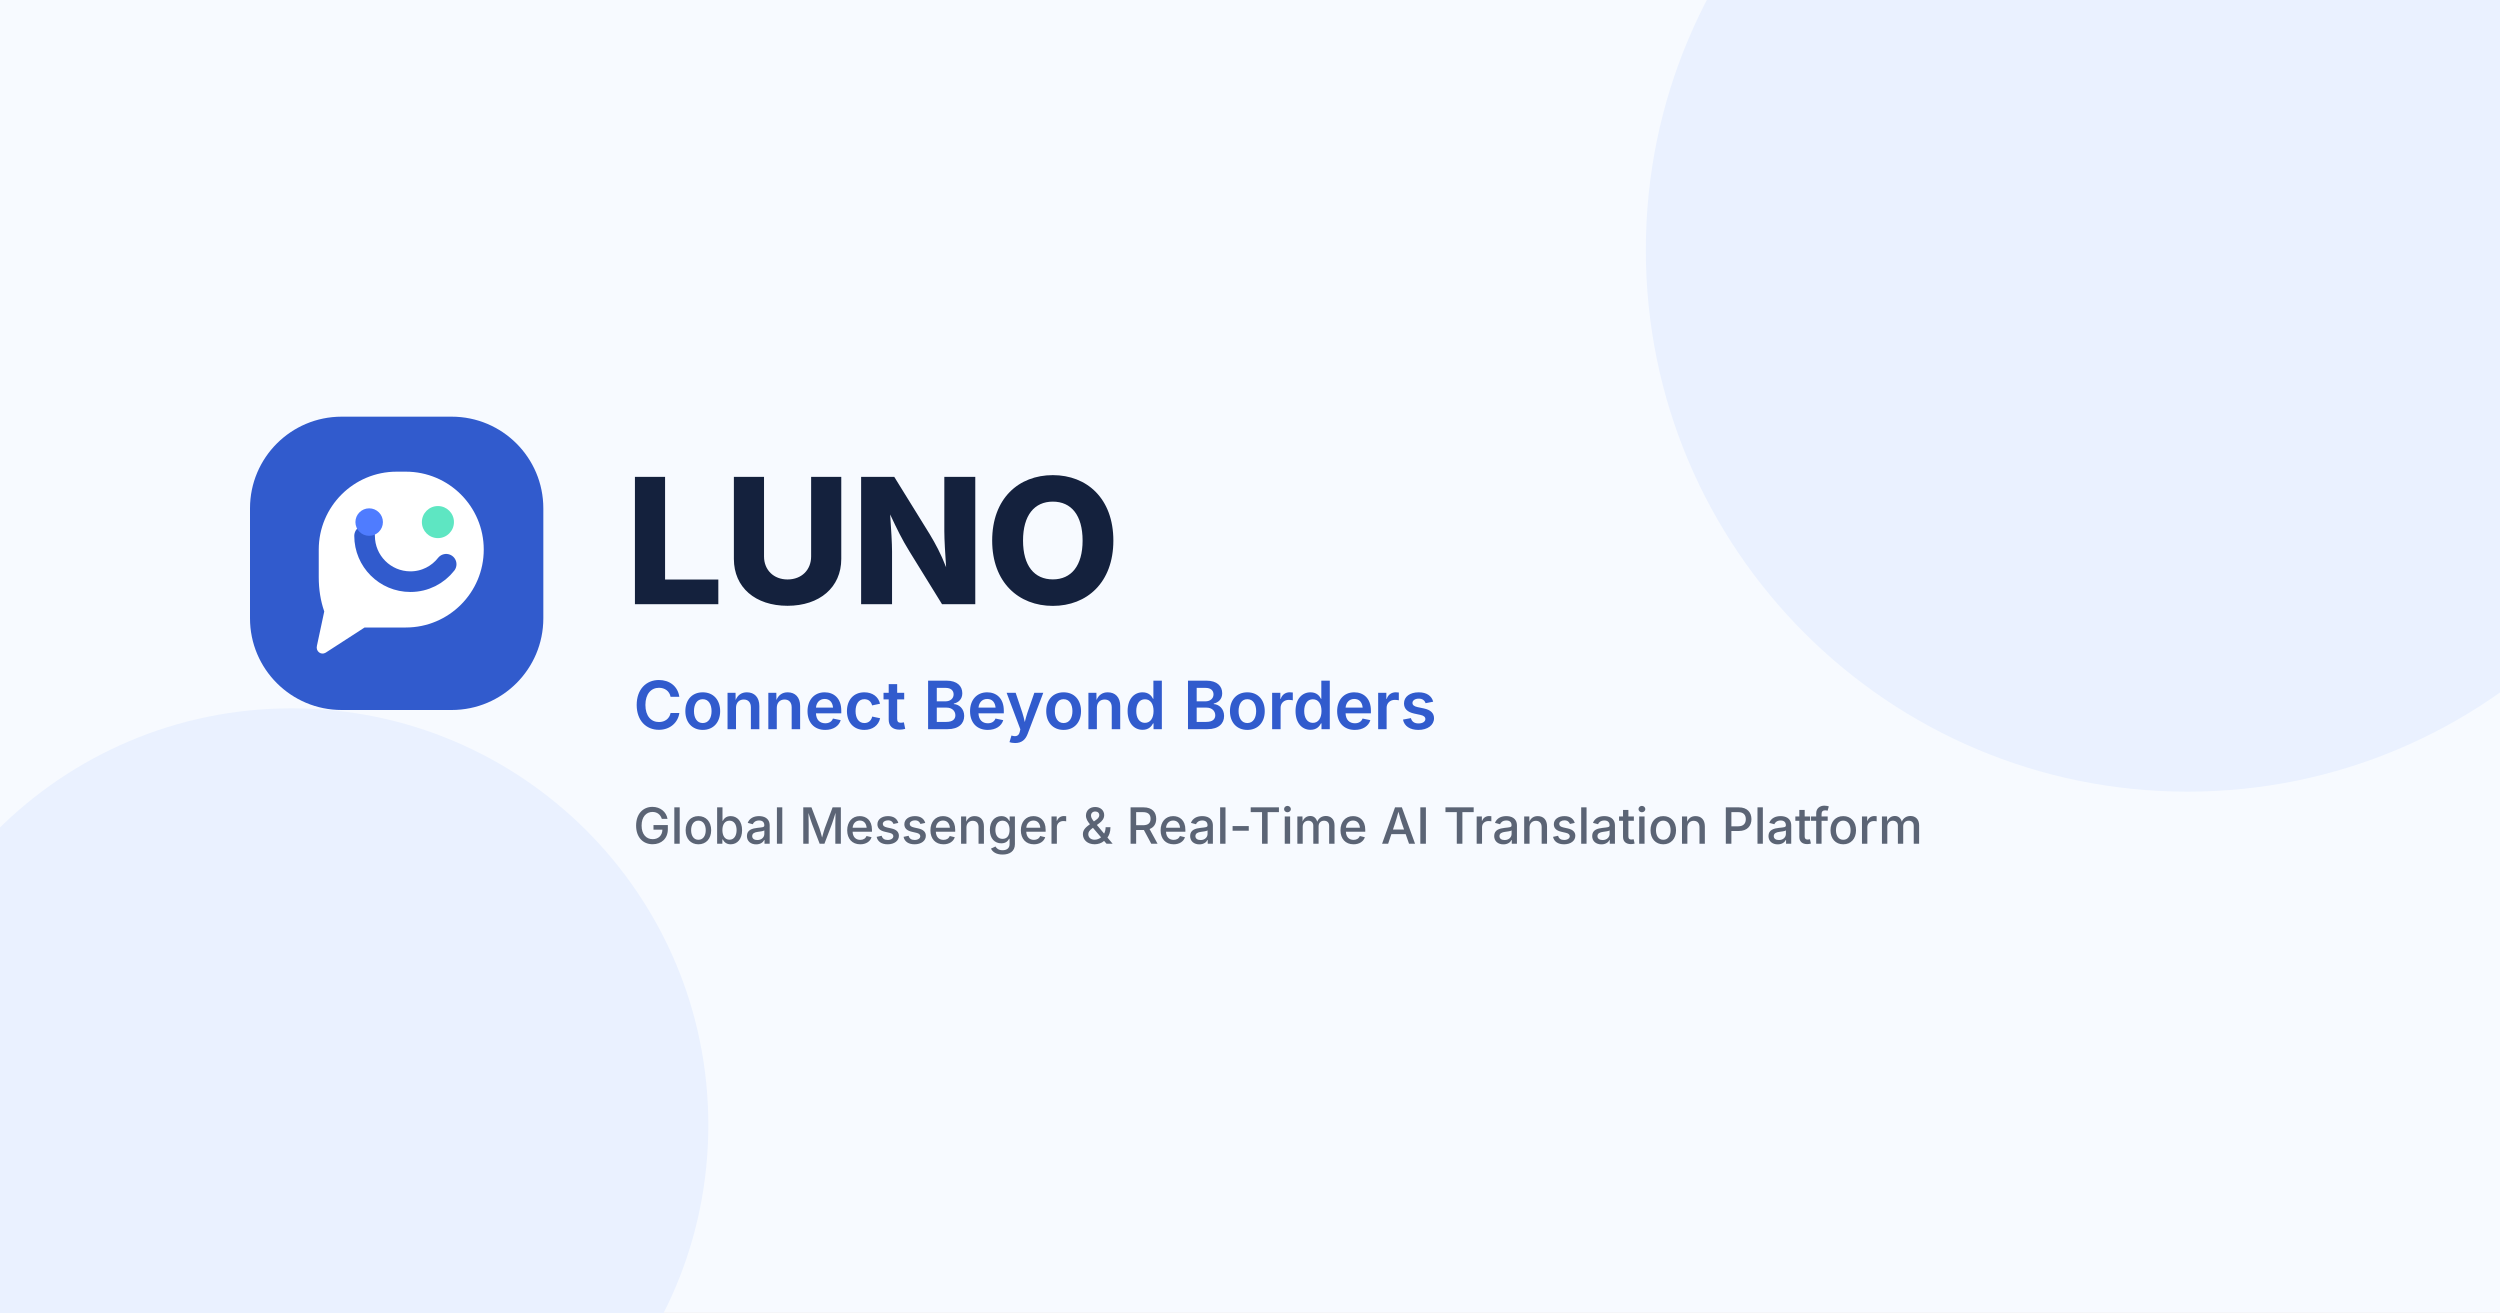
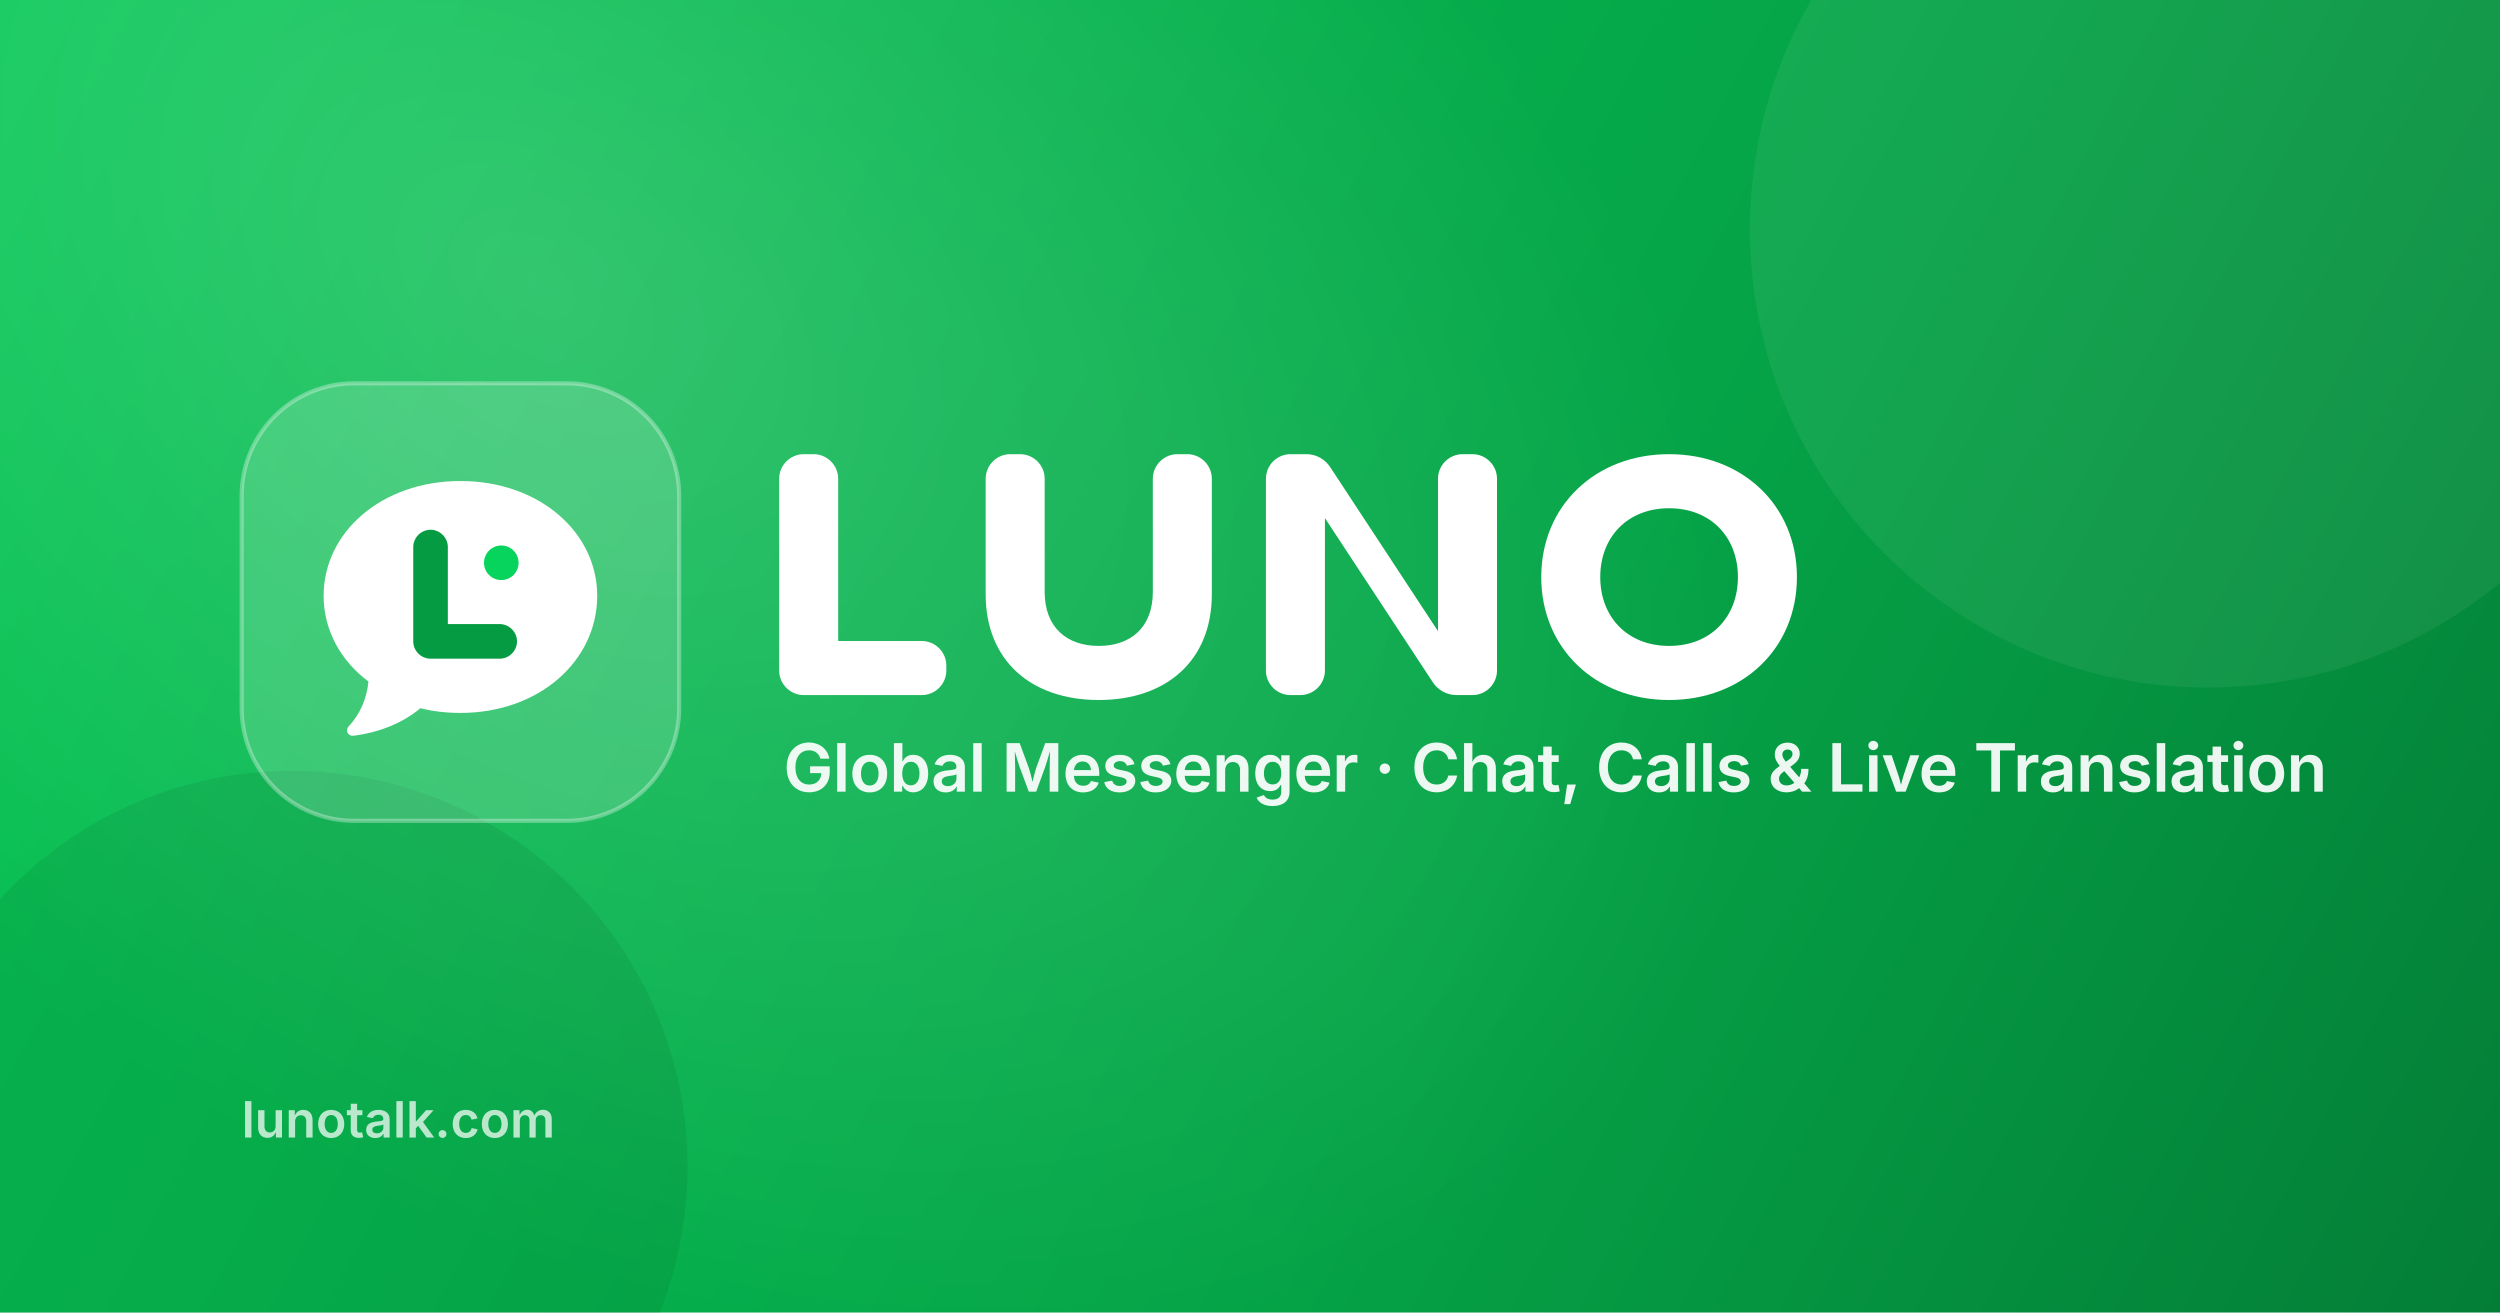
- <svg xmlns="http://www.w3.org/2000/svg" viewBox="0 0 1200 630" fill="none">
-   <rect width="1200" height="630" fill="#F7FAFF" />
-   <circle cx="1050" cy="120" r="260" fill="#EAF1FF" />
-   <circle cx="140" cy="540" r="200" fill="#EAF1FF" />
-   <g transform="translate(120, 200) scale(2.2)">
-     <rect width="64" height="64" rx="20" fill="#315BCD" />
-     <path d="M15 29C15 19.611 22.611 12 32 12H34C43.389 12 51 19.611 51 29C51 38.389 43.389 46 34 46H25L16.5 51.5C15.5 52.1 14.3 51.2 14.6 50L16.2 42.5C15.4 40.2 15 37.7 15 35V29Z" fill="#FFFFFF" />
-     <path d="M25 26C25 31.523 29.477 36 35 36C38.2 36 41 34.5 42.8 32.2" stroke="#315BCD" stroke-width="4.5" stroke-linecap="round" />
-     <circle cx="26" cy="23" r="3" fill="#4F7CFF" />
-     <circle cx="41" cy="23" r="3.5" fill="#5EE6C2" />
+ <svg xmlns="http://www.w3.org/2000/svg" width="1200" height="630" viewBox="0 0 1200 630" fill="none">
+   <defs>
+     <linearGradient id="ogBg" x1="0" y1="0" x2="1200" y2="630" gradientUnits="userSpaceOnUse">
+       <stop offset="0%" stop-color="#06C755" />
+       <stop offset="60%" stop-color="#05A447" />
+       <stop offset="100%" stop-color="#047E37" />
+     </linearGradient>
+     <radialGradient id="ogGlow" cx="0" cy="0" r="1" gradientUnits="userSpaceOnUse" gradientTransform="translate(260 140) rotate(35) scale(640 420)">
+       <stop offset="0%" stop-color="#FFFFFF" stop-opacity="0.18" />
+       <stop offset="100%" stop-color="#FFFFFF" stop-opacity="0" />
+     </radialGradient>
+   </defs>
+   <rect width="1200" height="630" fill="url(#ogBg)" />
+   <rect width="1200" height="630" fill="url(#ogGlow)" />
+   <circle cx="1060" cy="110" r="220" fill="#FFFFFF" fill-opacity="0.06" />
+   <circle cx="140" cy="560" r="190" fill="#000000" fill-opacity="0.07" />
+   <g transform="translate(116 184)">
+     <rect width="210" height="210" rx="54" fill="#FFFFFF" fill-opacity="0.16" stroke="#FFFFFF" stroke-opacity="0.32" stroke-width="2" />
+     <g transform="scale(0.4101562)">
+       <g transform="translate(20.48 20.48) scale(0.92)">
+         <path d="M256 102          C156 102 82 167 82 248          C82 292 104 331 139 357          C137 379 128 399 114 414          C109 419 113 427 120 426          C153 422 184 409 205 391          C221 395 238 397 256 397          C356 397 430 331 430 248          C430 167 356 102 256 102 Z" fill="#FFFFFF" />
+         <path d="M196 186          C196 174 206 164 218 164          C230 164 240 174 240 186          V284          H306          C318 284 328 294 328 306          C328 318 318 328 306 328          H218          C206 328 196 318 196 306          V186 Z" fill="#059B42" />
+         <circle cx="308" cy="206" r="22" fill="#07D45D" />
+       </g>
+     </g>
+     <g transform="translate(258 34) scale(1.18)" fill="#FFFFFF">
+       <path d="M0 10 C0 4.5 4.5 0 10 0 H14 C19.5 0 24 4.5 24 10 V76 H58 C63.5 76 68 80.5 68 86 V88 C68 93.5 63.5 98 58 98 H10 C4.5 98 0 93.5 0 88 V10 Z" />
+       <path d="M84 10 C84 4.5 88.5 0 94 0 H98 C103.5 0 108 4.5 108 10 V56 C108 70.5 117 78 130 78 C143 78 152 70.5 152 56 V10 C152 4.5 156.5 0 162 0 H166 C171.5 0 176 4.5 176 10 V57 C176 84 157.5 100 130 100 C102.5 100 84 84 84 57 V10 Z" />
+       <path d="M198 10 C198 4.5 202.5 0 208 0 H214.5 C218.5 0 222.2 2.1 224.3 5.5 L268 72 V10 C268 4.5 272.5 0 278 0 H282 C287.5 0 292 4.5 292 10 V88 C292 93.5 287.5 98 282 98 H275.5 C271.5 98 267.8 95.9 265.7 92.5 L222 26 V88 C222 93.5 217.5 98 212 98 H208 C202.5 98 198 93.5 198 88 V10 Z" />
+       <path fill-rule="evenodd" d="M362 0 C392 0 414 21 414 50 C414 79 392 100 362 100 C332 100 310 79 310 50 C310 21 332 0 362 0 Z M362 22 C345 22 334 33.8 334 50 C334 66.2 345 78 362 78 C379 78 390 66.2 390 50 C390 33.8 379 22 362 22 Z" />
+     </g>
+     <text x="260" y="196" fill="#FFFFFF" fill-opacity="0.92" font-family="Inter, Segoe UI, Noto Sans KR, sans-serif" font-size="32" font-weight="600" letter-spacing="-0.3">Global Messenger · Chat, Calls &amp; Live Translation</text>
  </g>
-   <text x="300" y="290" font-family="Inter, Pretendard, sans-serif" font-size="84" font-weight="800" fill="#14213D">LUNO</text>
-   <text x="304" y="350" font-family="Inter, Pretendard, sans-serif" font-size="32" font-weight="600" fill="#315BCD">Connect Beyond Borders</text>
-   <text x="304" y="405" font-family="Inter, Pretendard, sans-serif" font-size="24" font-weight="500" fill="#5B6475">Global Messenger &amp; Real-Time AI Translation Platform</text>
+   <text x="116" y="546" fill="#FFFFFF" fill-opacity="0.72" font-family="Inter, Segoe UI, sans-serif" font-size="24" font-weight="600">lunotalk.com</text>
</svg>
